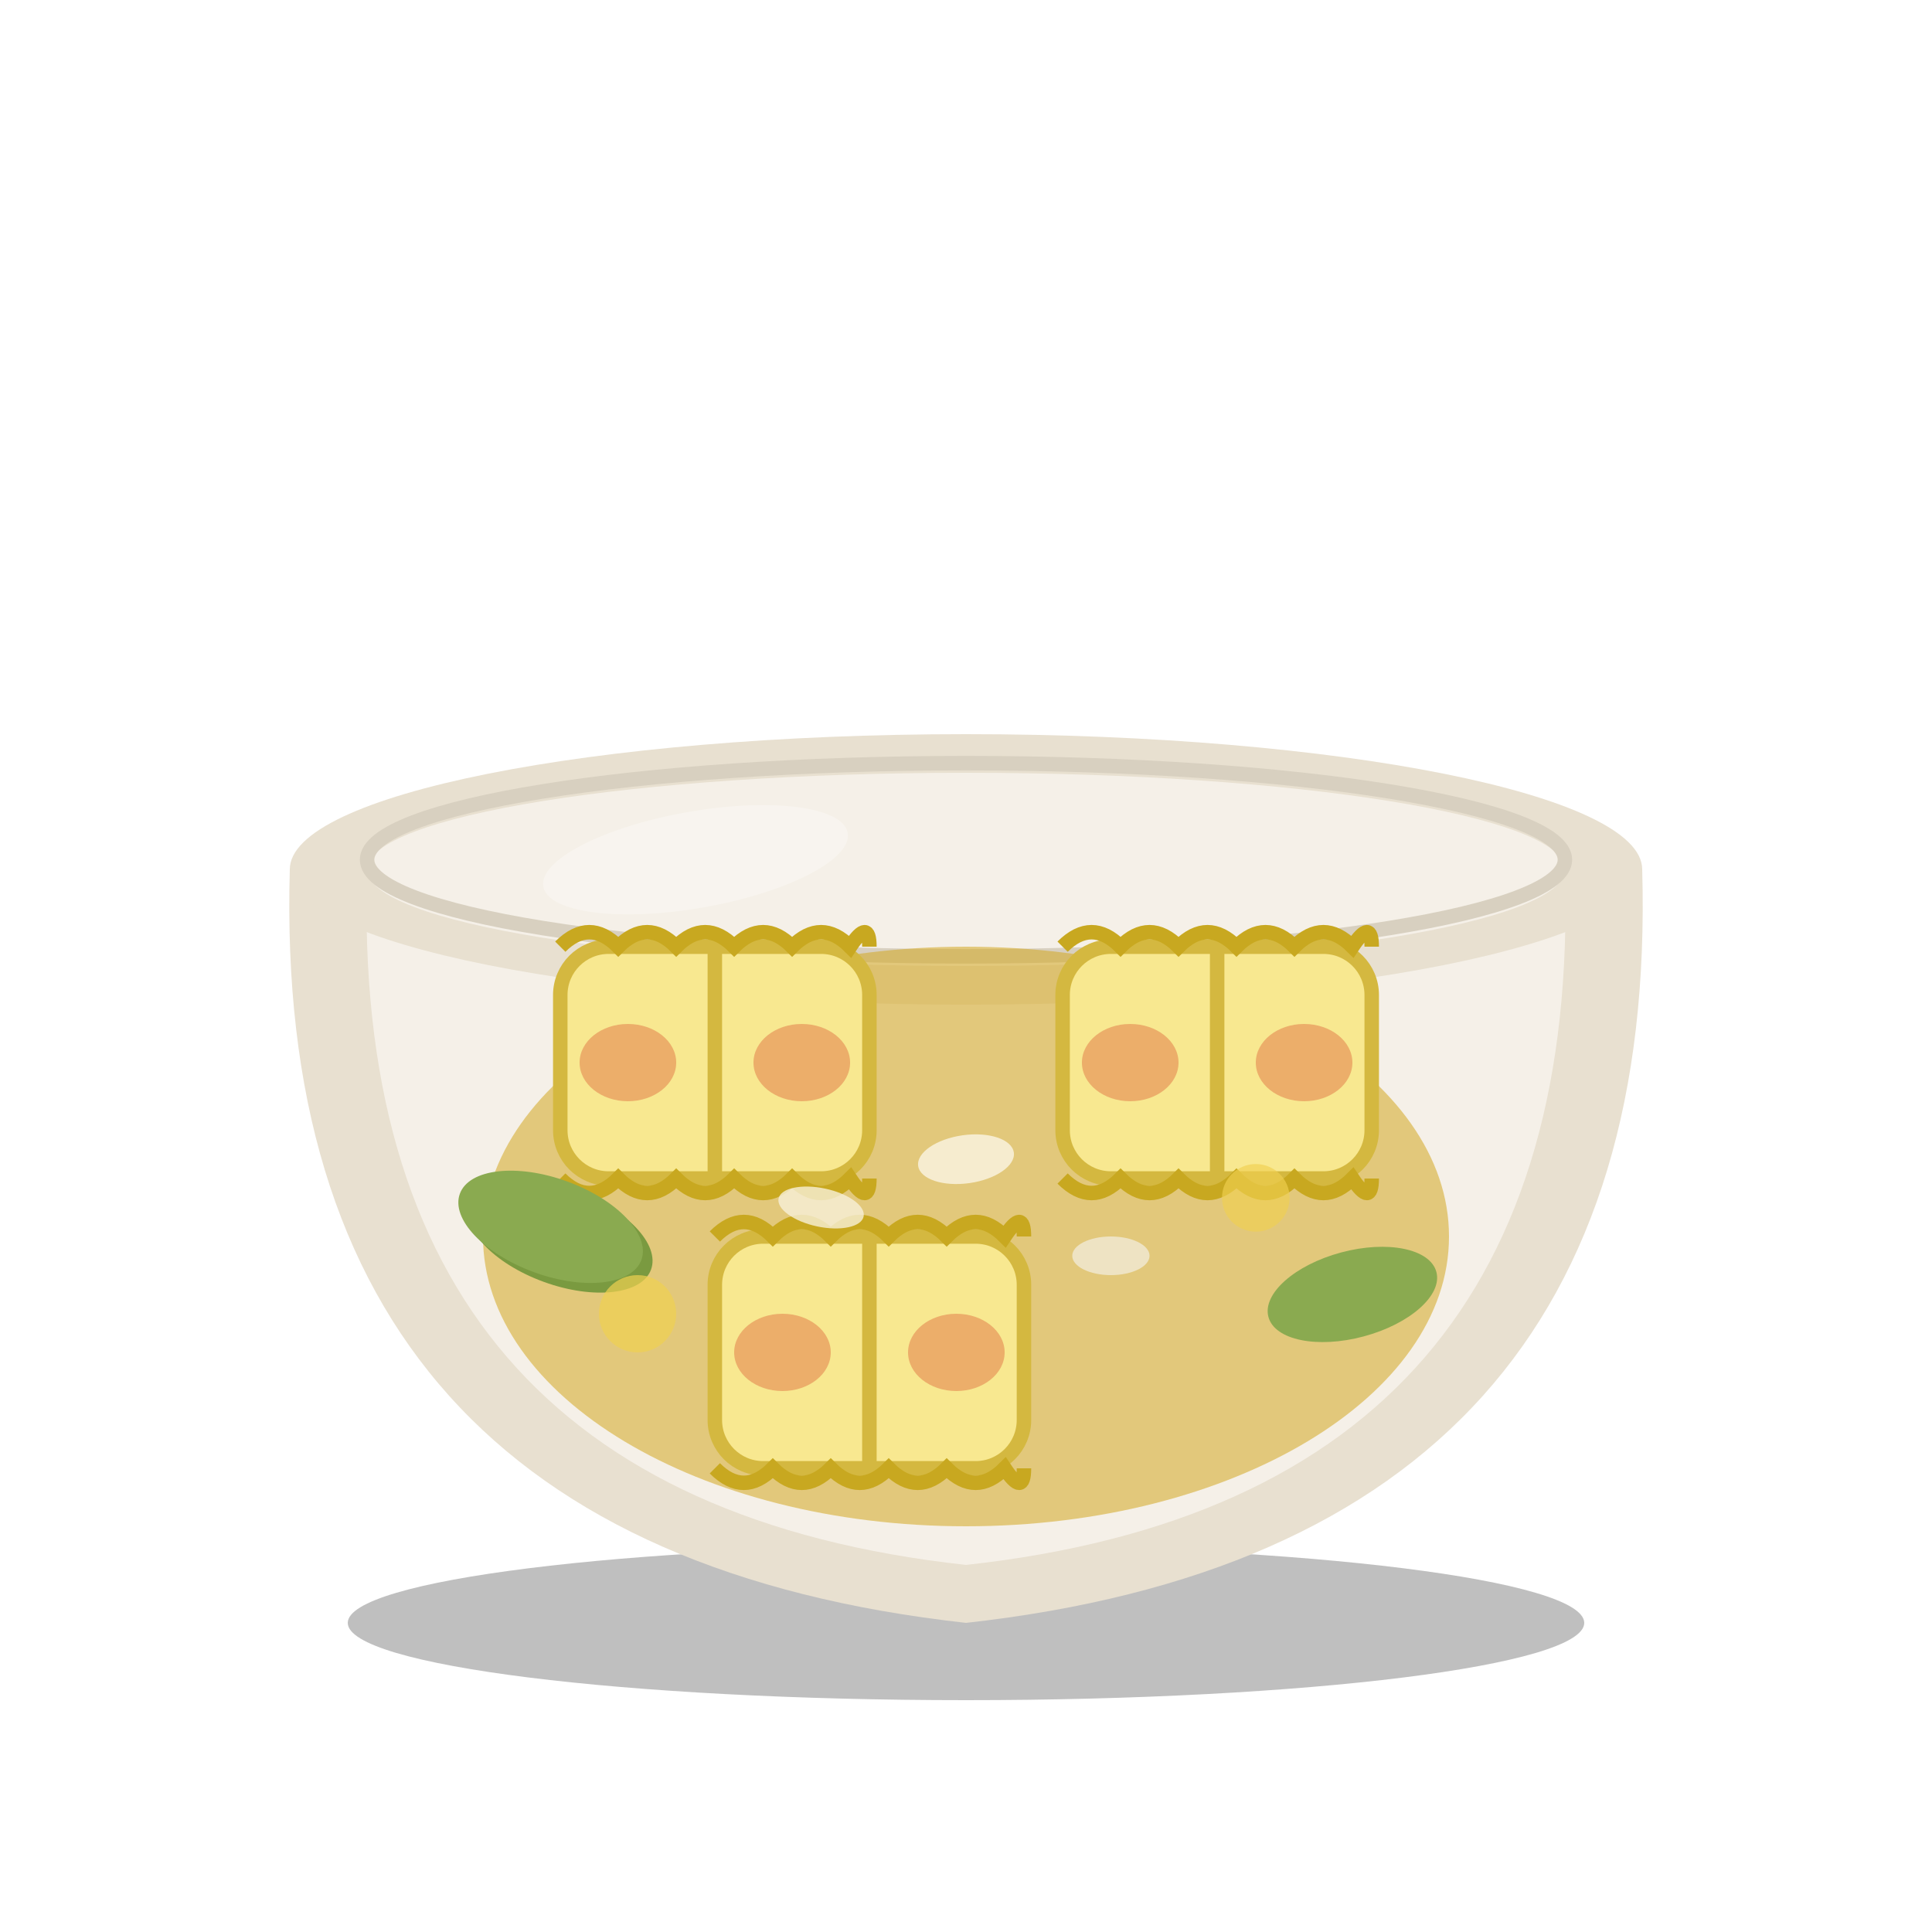
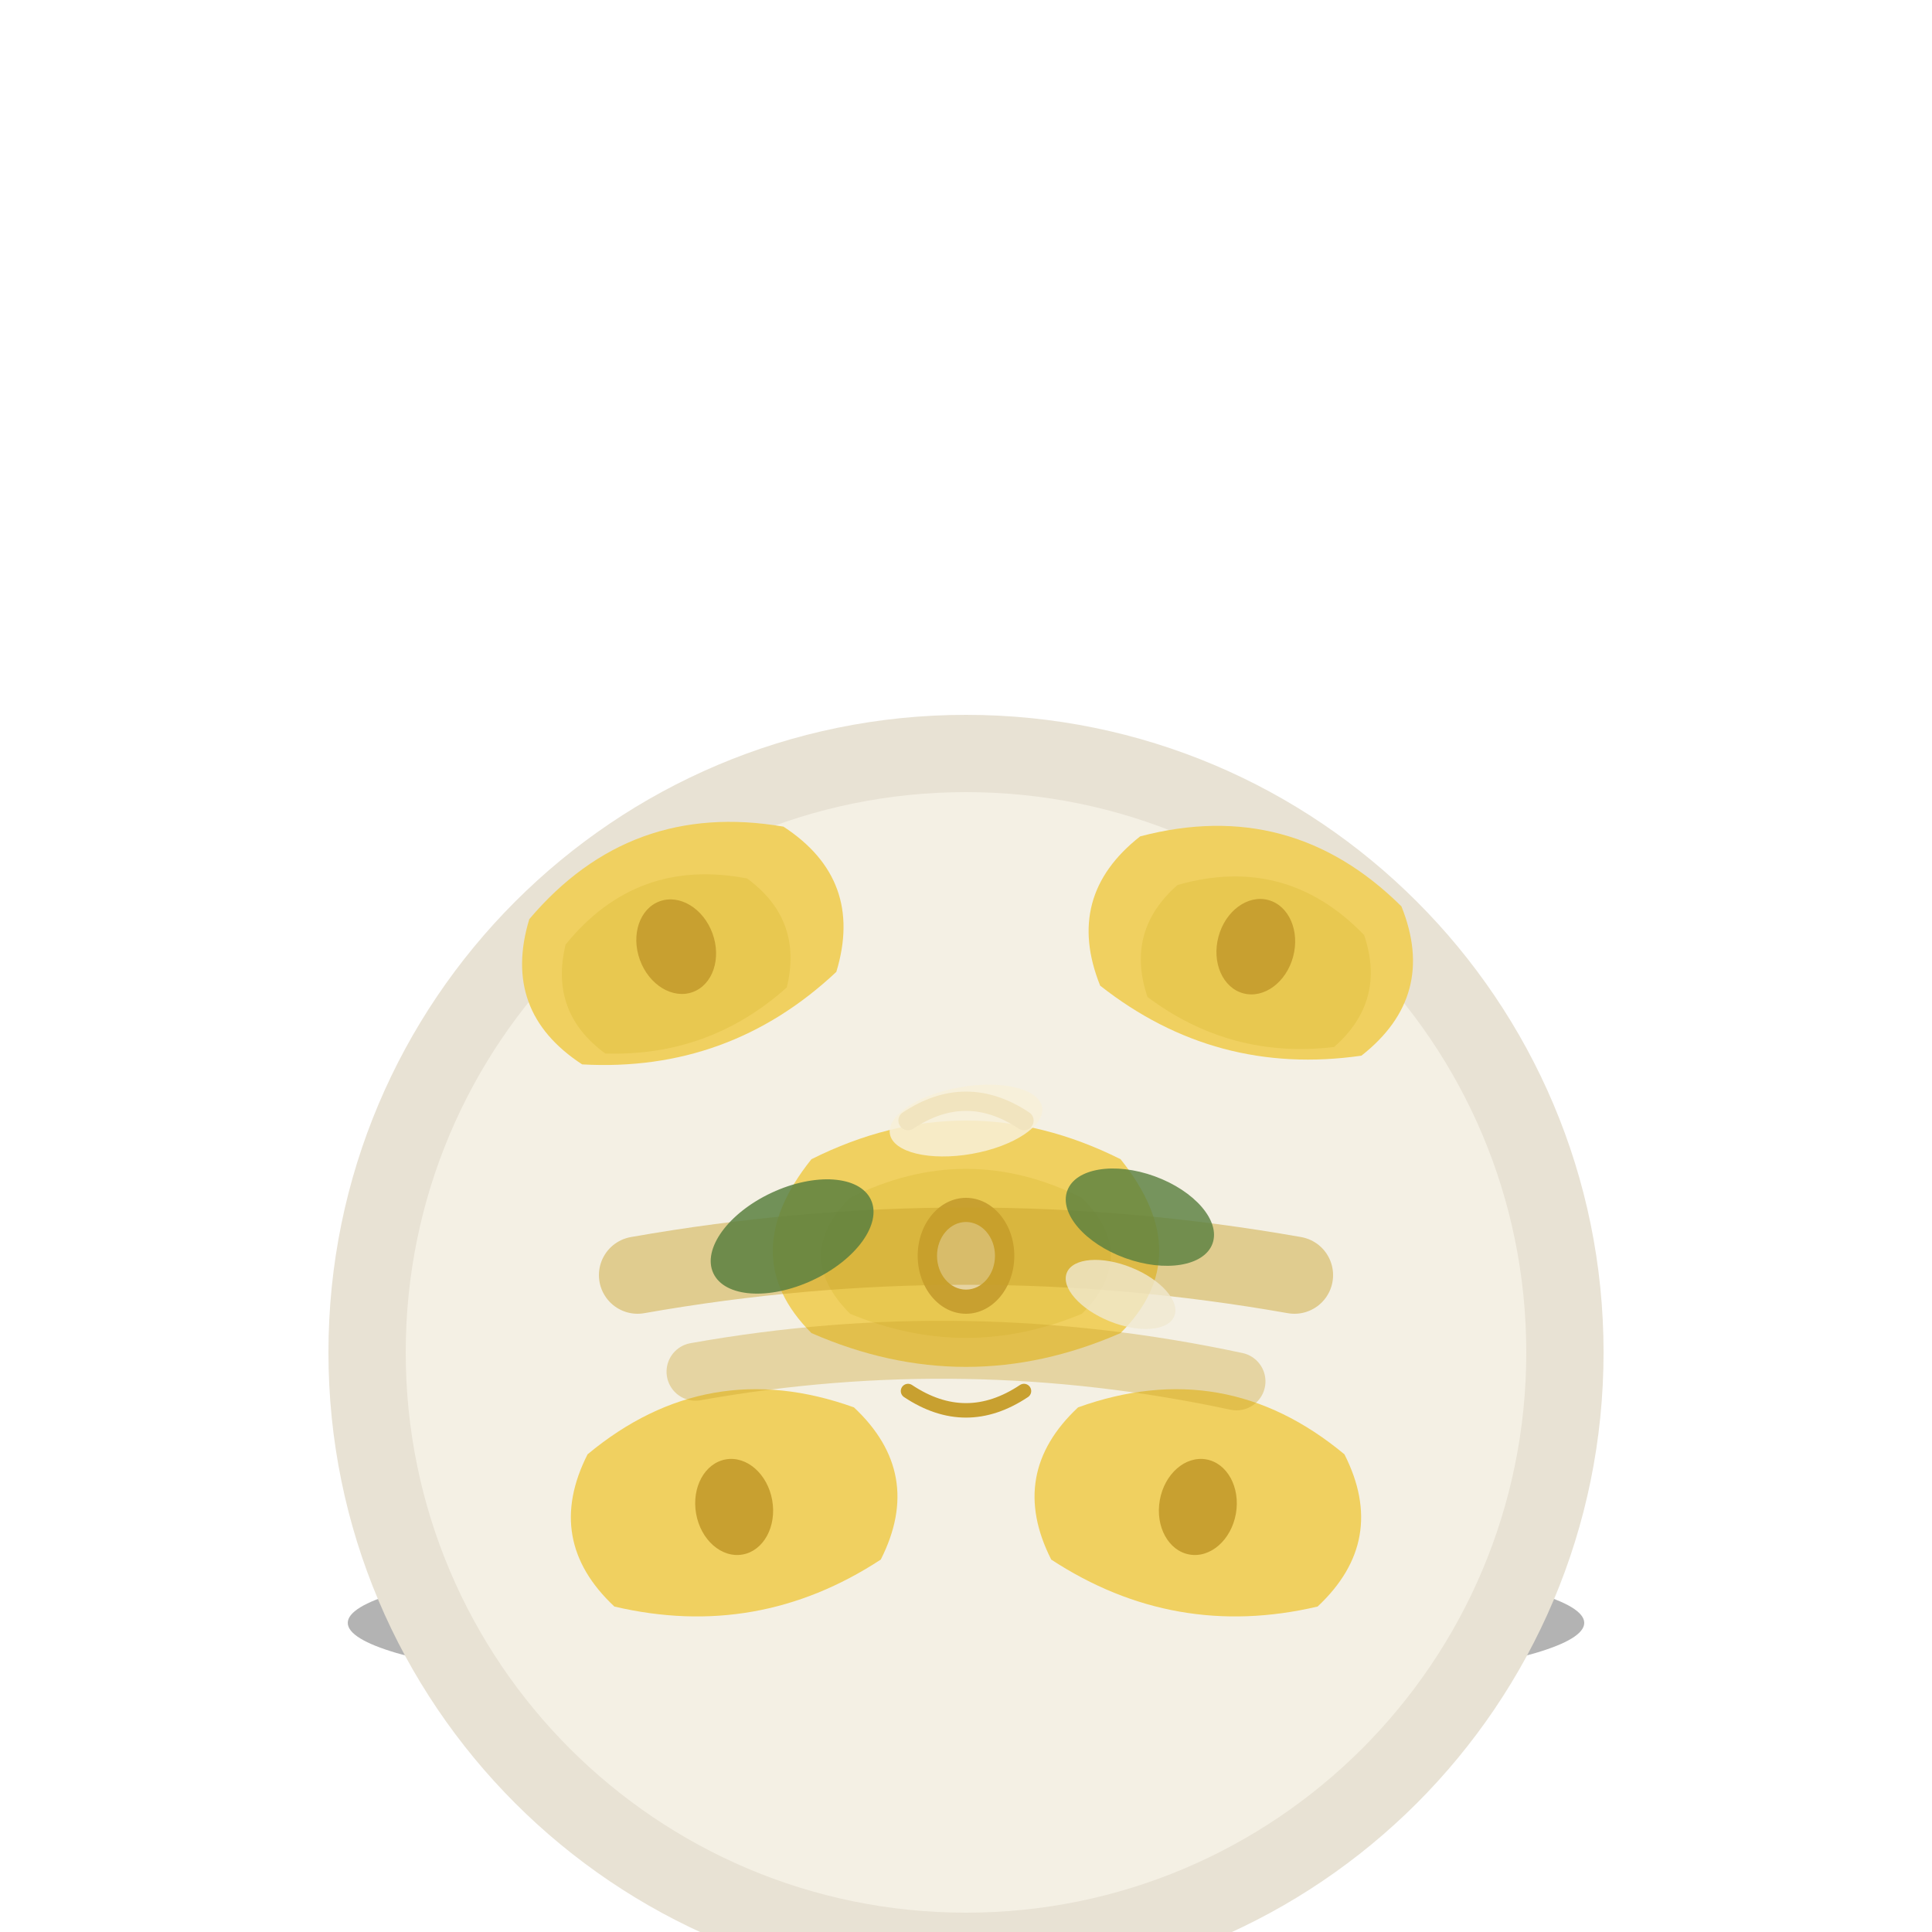
<svg xmlns="http://www.w3.org/2000/svg" viewBox="0 0 200 200">
-   <ellipse cx="100" cy="168" rx="64" ry="8" fill="rgba(0,0,0,0.25)" />
-   <path d="M 30 90 Q 28 160 100 168 Q 172 160 170 90 Z" fill="#e8e0d0" />
-   <path d="M 38 90 Q 36 155 100 162 Q 164 155 162 90 Z" fill="#f5f0e8" />
-   <ellipse cx="100" cy="90" rx="70" ry="14" fill="#e8e0d0" />
-   <ellipse cx="100" cy="90" rx="62" ry="10" fill="#f5f0e8" />
-   <ellipse cx="100" cy="89" rx="62" ry="10" fill="none" stroke="#d8d0c0" stroke-width="1.5" />
-   <ellipse cx="100" cy="128" rx="50" ry="30" fill="#d4a820" opacity="0.55" />
-   <g>
-     <rect x="58" y="98" width="32" height="24" rx="5" fill="#f8e890" />
-     <rect x="58" y="98" width="32" height="24" rx="5" fill="none" stroke="#d4b840" stroke-width="1.5" />
-     <line x1="74" y1="98" x2="74" y2="122" stroke="#d4b840" stroke-width="1.5" />
-     <ellipse cx="65" cy="110" rx="5" ry="4" fill="#e8a060" opacity="0.8" />
-     <ellipse cx="83" cy="110" rx="5" ry="4" fill="#e8a060" opacity="0.8" />
-     <path d="M 58 98 Q 61 95 64 98 Q 67 95 70 98 Q 73 95 76 98 Q 79 95 82 98 Q 85 95 88 98 Q 90 95 90 98" fill="none" stroke="#c8a820" stroke-width="1.5" />
-     <path d="M 58 122 Q 61 125 64 122 Q 67 125 70 122 Q 73 125 76 122 Q 79 125 82 122 Q 85 125 88 122 Q 90 125 90 122" fill="none" stroke="#c8a820" stroke-width="1.5" />
-   </g>
-   <g>
-     <rect x="110" y="98" width="32" height="24" rx="5" fill="#f8e890" />
-     <rect x="110" y="98" width="32" height="24" rx="5" fill="none" stroke="#d4b840" stroke-width="1.5" />
-     <line x1="126" y1="98" x2="126" y2="122" stroke="#d4b840" stroke-width="1.5" />
-     <ellipse cx="117" cy="110" rx="5" ry="4" fill="#e8a060" opacity="0.8" />
-     <ellipse cx="135" cy="110" rx="5" ry="4" fill="#e8a060" opacity="0.8" />
-     <path d="M 110 98 Q 113 95 116 98 Q 119 95 122 98 Q 125 95 128 98 Q 131 95 134 98 Q 137 95 140 98 Q 142 95 142 98" fill="none" stroke="#c8a820" stroke-width="1.5" />
-     <path d="M 110 122 Q 113 125 116 122 Q 119 125 122 122 Q 125 125 128 122 Q 131 125 134 122 Q 137 125 140 122 Q 142 125 142 122" fill="none" stroke="#c8a820" stroke-width="1.5" />
-   </g>
-   <g>
-     <rect x="74" y="128" width="32" height="24" rx="5" fill="#f8e890" />
-     <rect x="74" y="128" width="32" height="24" rx="5" fill="none" stroke="#d4b840" stroke-width="1.5" />
-     <line x1="90" y1="128" x2="90" y2="152" stroke="#d4b840" stroke-width="1.5" />
-     <ellipse cx="81" cy="140" rx="5" ry="4" fill="#e8a060" opacity="0.8" />
-     <ellipse cx="99" cy="140" rx="5" ry="4" fill="#e8a060" opacity="0.8" />
-     <path d="M 74 128 Q 77 125 80 128 Q 83 125 86 128 Q 89 125 92 128 Q 95 125 98 128 Q 101 125 104 128 Q 106 125 106 128" fill="none" stroke="#c8a820" stroke-width="1.5" />
-     <path d="M 74 152 Q 77 155 80 152 Q 83 155 86 152 Q 89 155 92 152 Q 95 155 98 152 Q 101 155 104 152 Q 106 155 106 152" fill="none" stroke="#c8a820" stroke-width="1.5" />
-   </g>
-   <ellipse cx="58" cy="128" rx="10" ry="5" fill="#7a9a40" transform="rotate(20,58,128)" />
-   <ellipse cx="57" cy="127" rx="10" ry="5" fill="#8aaa50" transform="rotate(20,57,127)" />
-   <ellipse cx="140" cy="134" rx="9" ry="4.5" fill="#8aaa50" transform="rotate(-15,140,134)" />
-   <circle cx="66" cy="136" r="4" fill="#f0d050" opacity="0.7" />
-   <circle cx="130" cy="124" r="3.5" fill="#f0d050" opacity="0.65" />
-   <ellipse cx="100" cy="120" rx="5" ry="2.5" fill="#f8f0d8" opacity="0.9" transform="rotate(-8,100,120)" />
-   <ellipse cx="115" cy="130" rx="4" ry="2" fill="#f0e8d0" opacity="0.85" />
-   <ellipse cx="85" cy="125" rx="4.5" ry="2" fill="#f8f0d8" opacity="0.8" transform="rotate(12,85,125)" />
-   <ellipse cx="72" cy="89" rx="16" ry="5" fill="rgba(255,255,255,0.3)" transform="rotate(-10,72,89)" />
+   <ellipse cx="100" cy="168" rx="64" ry="8" fill="rgba(0,0,0,0.3)" />
+   <circle cx="100" cy="140" r="66" fill="#e8e2d4" />
+   <circle cx="100" cy="140" r="58" fill="#f4f0e4" />
+   <path d="M 84 120 Q 100 112 116 120 Q 124 130 116 138 Q 100 145 84 138 Q 76 130 84 120 Z" fill="#f0d060" />
+   <path d="M 88 124 Q 100 118 112 124 Q 118 130 112 136 Q 100 141 88 136 Q 82 130 88 124 Z" fill="#e8c850" />
+   <path d="M 94 116 Q 100 112 106 116" fill="none" stroke="#c8a030" stroke-width="2" stroke-linecap="round" />
+   <path d="M 94 144 Q 100 148 106 144" fill="none" stroke="#c8a030" stroke-width="1.5" stroke-linecap="round" />
+   <ellipse cx="100" cy="130" rx="5" ry="6" fill="#c8a030" />
+   <ellipse cx="100" cy="130" rx="3" ry="3.5" fill="#f2e8d0" opacity="0.7" />
+   <path d="M 56 90 Q 70 82 84 90 Q 90 98 84 106 Q 70 112 56 106 Q 50 98 56 90 Z" fill="#f0d060" transform="rotate(-20,70,96)" />
+   <path d="M 60 94 Q 70 88 80 94 Q 84 100 80 106 Q 70 110 60 106 Q 56 100 60 94 Z" fill="#e8c850" transform="rotate(-20,70,100)" />
+   <ellipse cx="70" cy="98" rx="4" ry="5" fill="#c8a030" transform="rotate(-20,70,98)" />
+   <path d="M 116 90 Q 130 82 144 90 Q 150 98 144 106 Q 130 112 116 106 Q 110 98 116 90 Z" fill="#f0d060" transform="rotate(15,130,96)" />
+   <path d="M 120 94 Q 130 88 140 94 Q 144 100 140 106 Q 130 110 120 106 Q 116 100 120 94 Z" fill="#e8c850" transform="rotate(15,130,100)" />
+   <ellipse cx="130" cy="98" rx="4" ry="5" fill="#c8a030" transform="rotate(15,130,98)" />
+   <path d="M 62 148 Q 76 140 90 148 Q 96 156 90 164 Q 76 170 62 164 Q 56 156 62 148 Z" fill="#f0d060" transform="rotate(-10,76,156)" />
+   <ellipse cx="76" cy="156" rx="4" ry="5" fill="#c8a030" transform="rotate(-10,76,156)" />
+   <path d="M 110 148 Q 124 140 138 148 Q 144 156 138 164 Q 124 170 110 164 Q 104 156 110 148 Z" fill="#f0d060" transform="rotate(10,124,156)" />
+   <ellipse cx="124" cy="156" rx="4" ry="5" fill="#c8a030" transform="rotate(10,124,156)" />
+   <path d="M 66 132 Q 100 126 134 132" fill="none" stroke="rgba(200,160,40,0.45)" stroke-width="8" stroke-linecap="round" />
+   <path d="M 72 142 Q 100 137 128 143" fill="none" stroke="rgba(200,160,40,0.35)" stroke-width="6" stroke-linecap="round" />
+   <ellipse cx="82" cy="128" rx="9" ry="5" fill="#5a8040" opacity="0.85" transform="rotate(-25,82,128)" />
+   <ellipse cx="118" cy="126" rx="8" ry="4.5" fill="#5a8040" opacity="0.82" transform="rotate(20,118,126)" />
+   <ellipse cx="100" cy="116" rx="8" ry="3.5" fill="#f8f0d8" opacity="0.85" transform="rotate(-10,100,116)" />
+   <ellipse cx="116" cy="134" rx="6" ry="3" fill="#f0e8d0" opacity="0.8" transform="rotate(22,116,134)" />
</svg>
